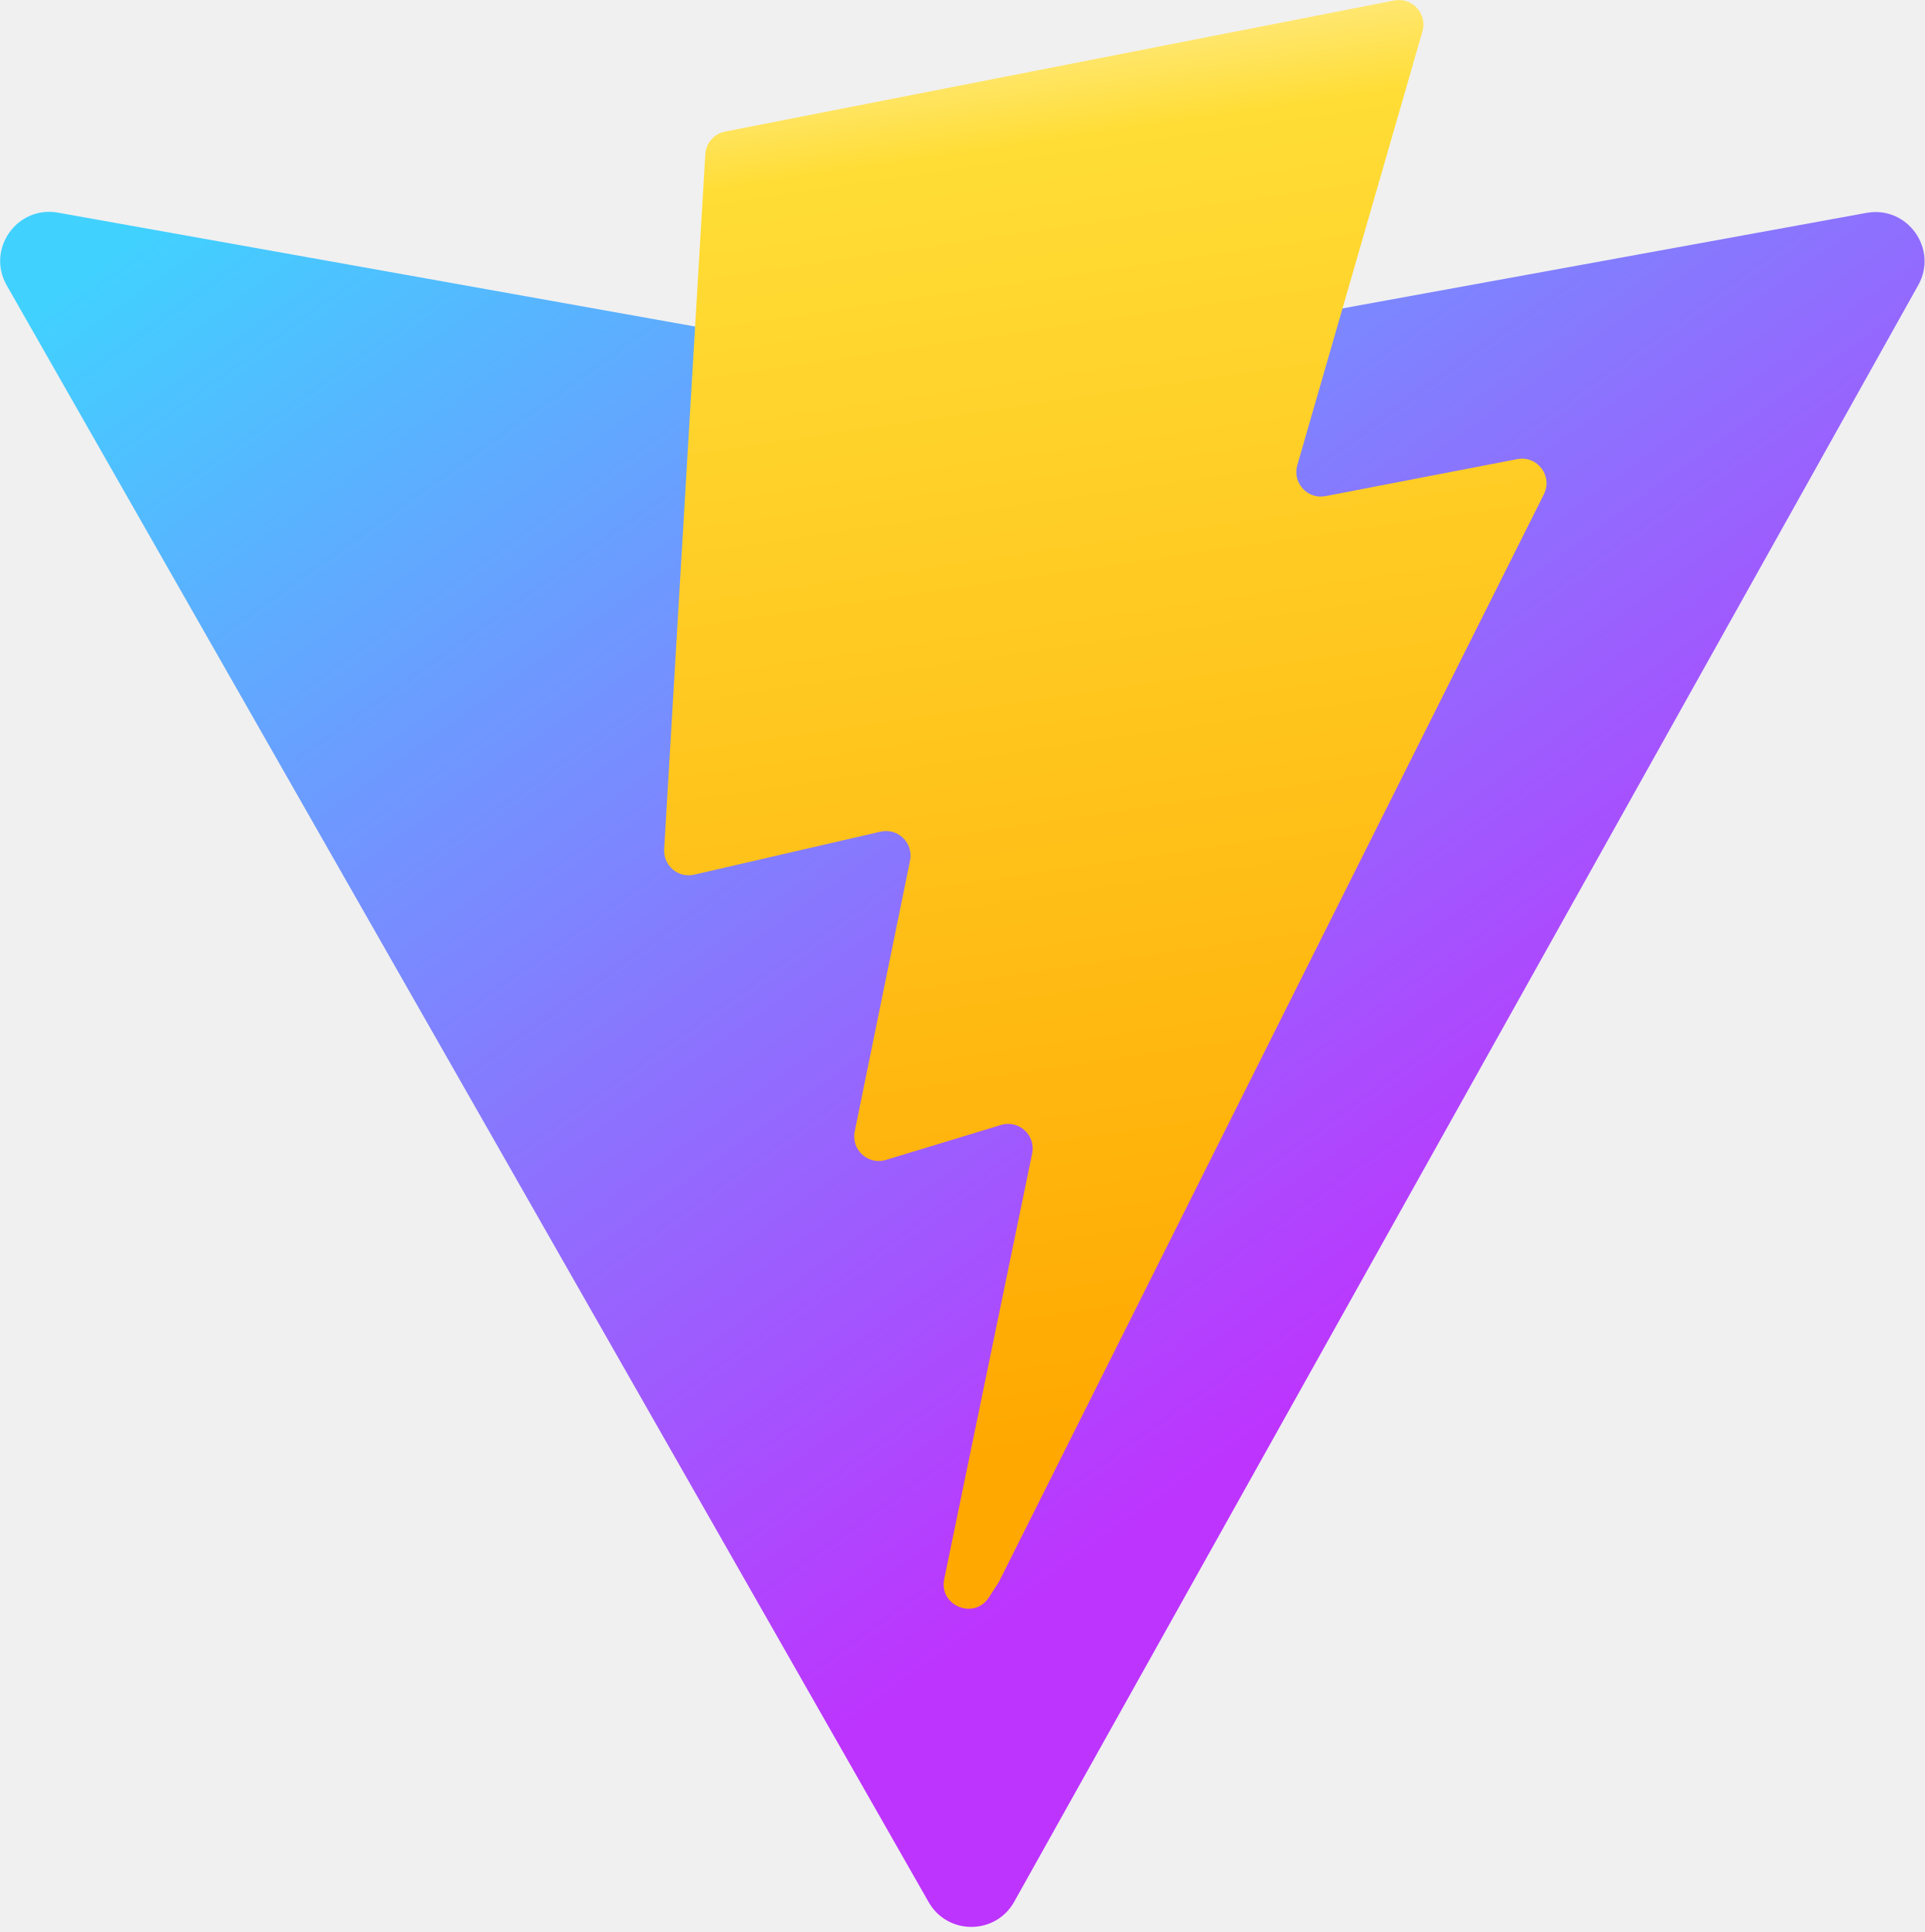
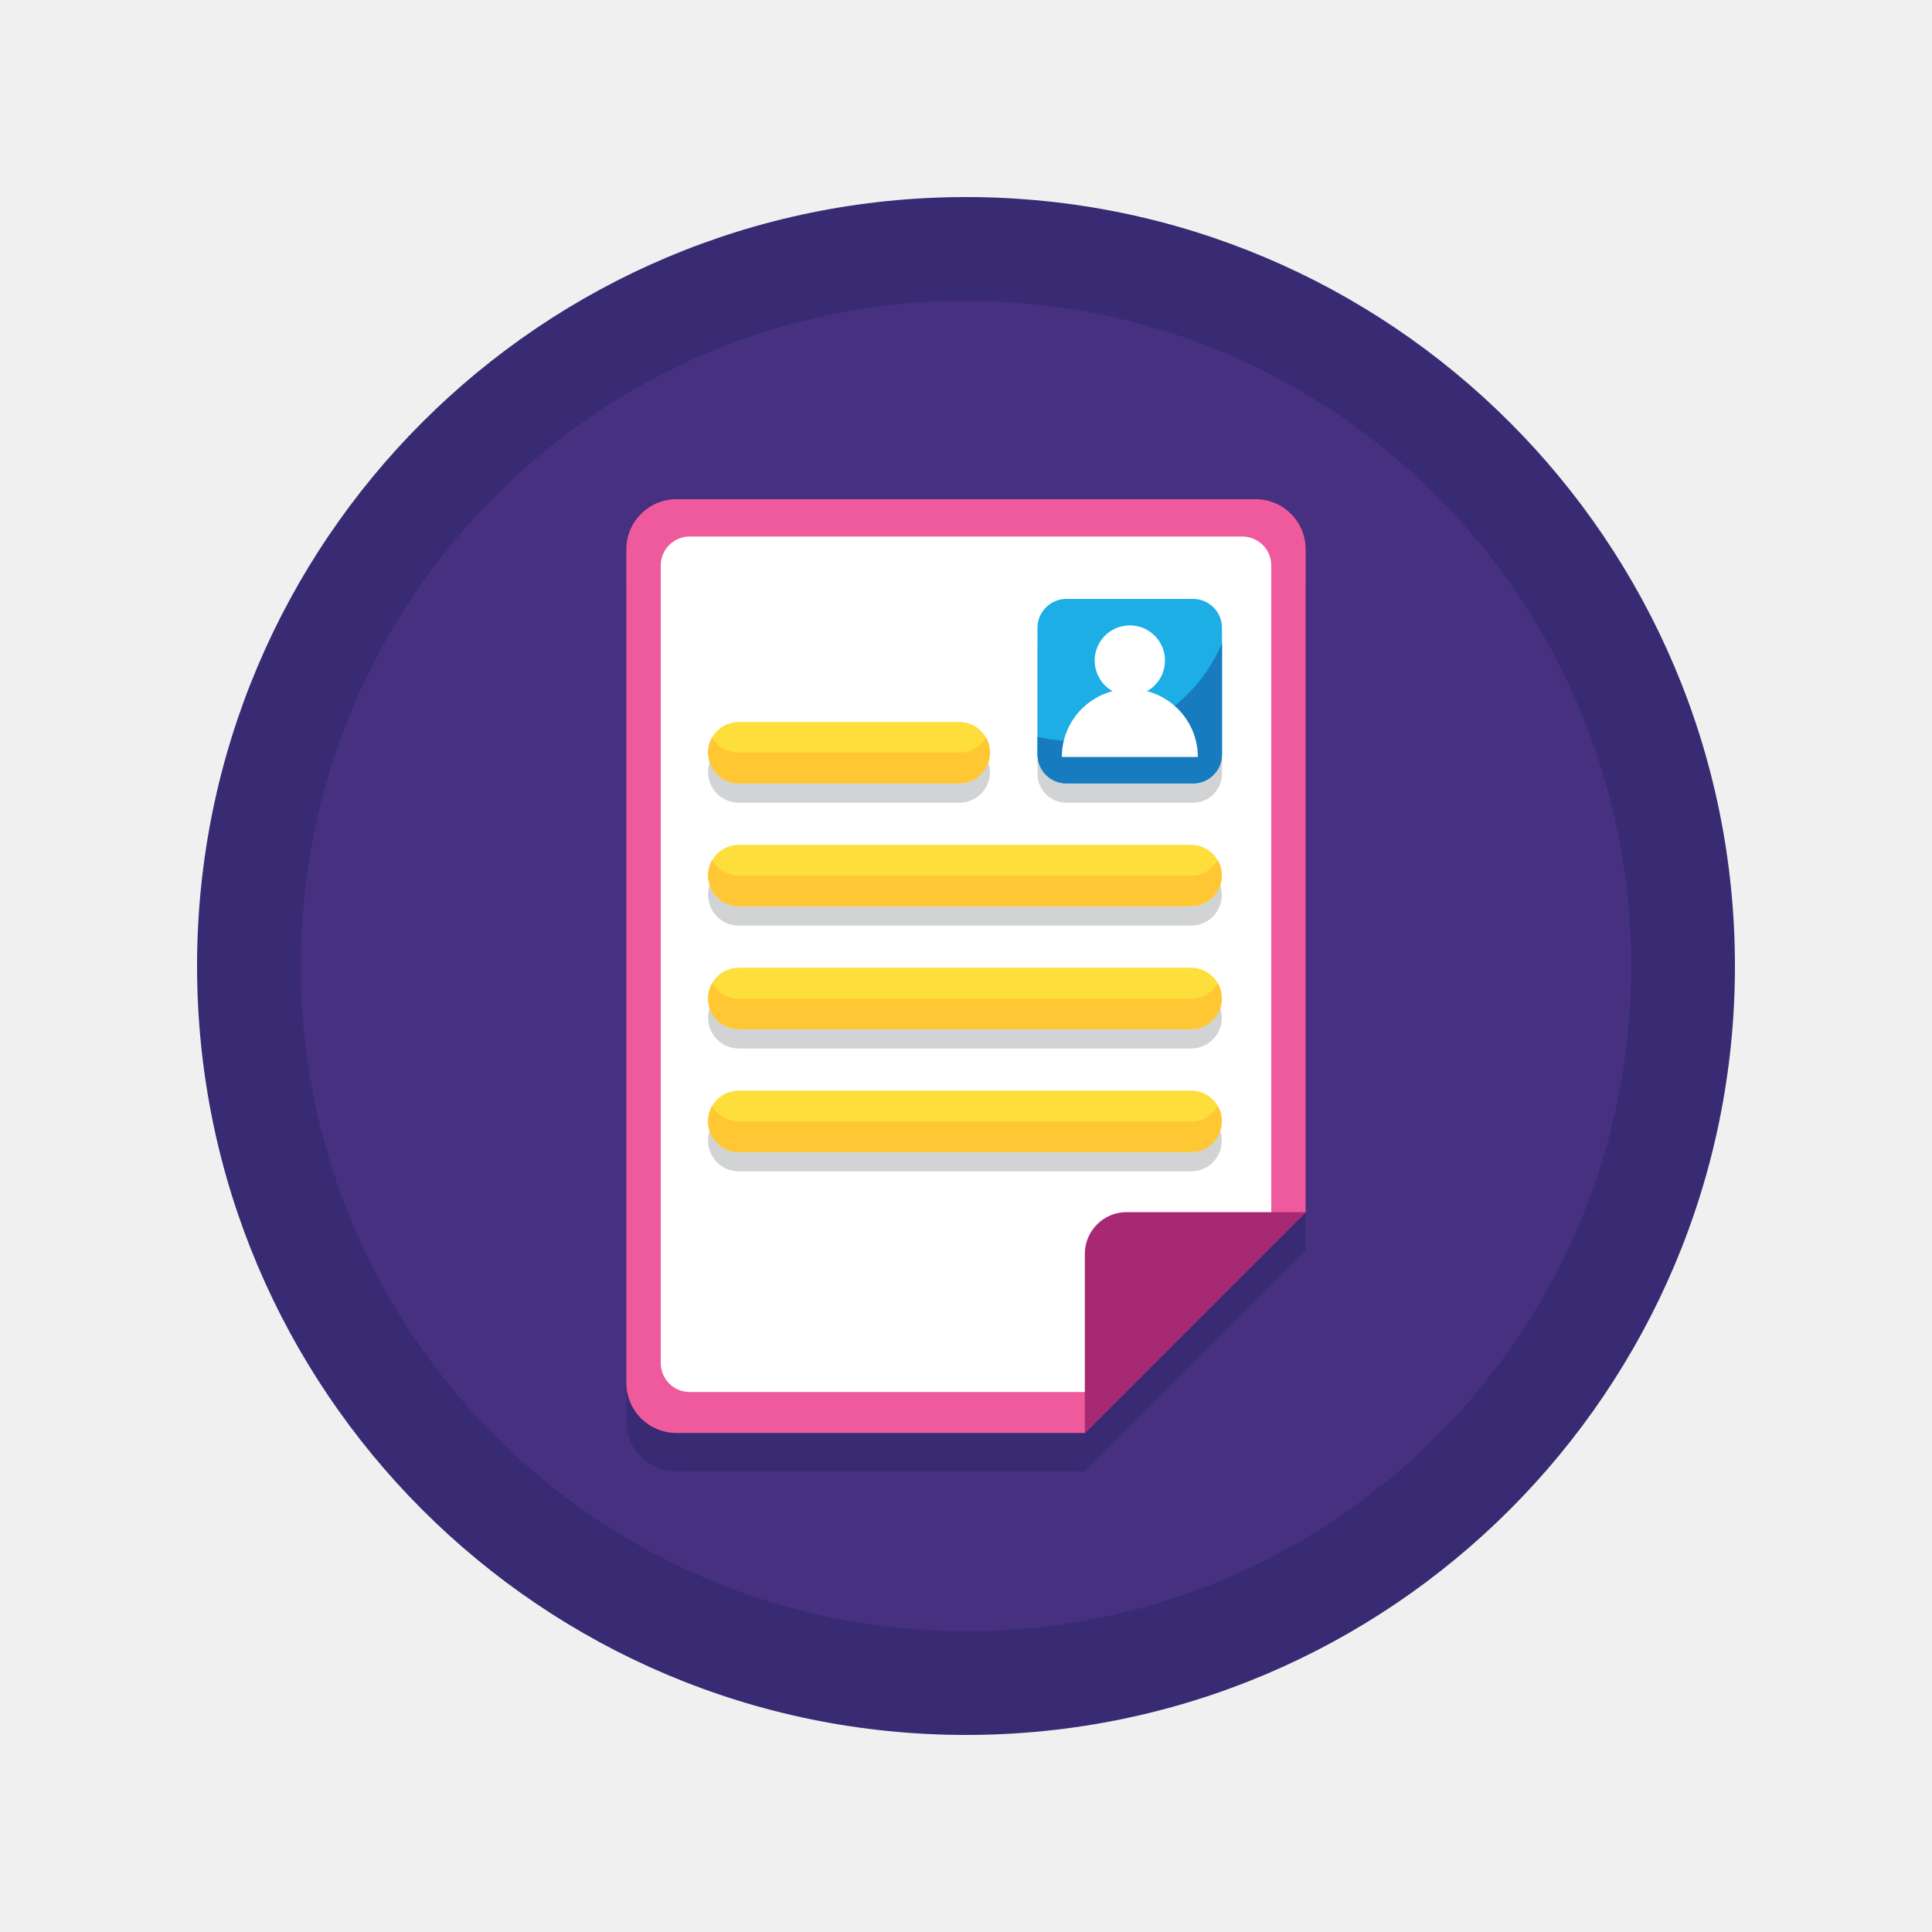
- <svg xmlns="http://www.w3.org/2000/svg" aria-hidden="true" role="img" class="iconify iconify--logos" width="31.88" height="32" preserveAspectRatio="xMidYMid meet" viewBox="0 0 256 257">
-   <defs>
-     <linearGradient id="IconifyId1813088fe1fbc01fb466" x1="-.828%" x2="57.636%" y1="7.652%" y2="78.411%">
-       <stop offset="0%" stop-color="#41D1FF" />
-       <stop offset="100%" stop-color="#BD34FE" />
-     </linearGradient>
-     <linearGradient id="IconifyId1813088fe1fbc01fb467" x1="43.376%" x2="50.316%" y1="2.242%" y2="89.03%">
-       <stop offset="0%" stop-color="#FFEA83" />
-       <stop offset="8.333%" stop-color="#FFDD35" />
-       <stop offset="100%" stop-color="#FFA800" />
-     </linearGradient>
-   </defs>
-   <path fill="url(#IconifyId1813088fe1fbc01fb466)" d="M255.153 37.938L134.897 252.976c-2.483 4.44-8.862 4.466-11.382.048L.875 37.958c-2.746-4.814 1.371-10.646 6.827-9.67l120.385 21.517a6.537 6.537 0 0 0 2.322-.004l117.867-21.483c5.438-.991 9.574 4.796 6.877 9.62Z" />
-   <path fill="url(#IconifyId1813088fe1fbc01fb467)" d="M185.432.063L96.44 17.501a3.268 3.268 0 0 0-2.634 3.014l-5.474 92.456a3.268 3.268 0 0 0 3.997 3.378l24.777-5.718c2.318-.535 4.413 1.507 3.936 3.838l-7.361 36.047c-.495 2.426 1.782 4.5 4.151 3.78l15.304-4.649c2.372-.72 4.652 1.36 4.15 3.788l-11.698 56.621c-.732 3.542 3.979 5.473 5.943 2.437l1.313-2.028l72.516-144.72c1.215-2.423-.88-5.186-3.54-4.672l-25.505 4.922c-2.396.462-4.435-1.77-3.759-4.114l16.646-57.705c.677-2.35-1.37-4.583-3.769-4.113Z" />
+ <svg xmlns="http://www.w3.org/2000/svg" viewBox="0 0 1000 1000" xml:space="preserve">
+   <switch>
+     <g>
+       <circle fill="#382B73" cx="500" cy="500" r="398" />
+       <circle fill="#473080" cx="500" cy="500" r="344.3" />
+       <path fill="#382B73" d="M649.9 278.3H350.1c-14.3 0-25.9 11.6-25.9 25.9v431.5c0 14.3 11.6 25.9 25.9 25.9h211.4l114.3-114.3v-343c0-14.4-11.6-26-25.9-26z" />
+       <g>
+         <path fill="#EF5A9D" d="M675.8 627.4V284.3c0-14.3-11.6-25.9-25.9-25.9H350.1c-14.3 0-25.9 11.6-25.9 25.9v431.5c0 14.3 11.6 25.9 25.9 25.9h211.4l114.3-114.3z" />
+         <path fill="#FFF" d="M643 277.7H357c-8.3 0-15 6.7-15 15V705.5c0 8.3 6.7 15 15 15h214.5L658 630V292.6c0-8.2-6.7-14.9-15-14.9z" />
+         <path fill="#D1D3D4" d="M382.4 415.5h114.1c8.8 0 15.9-7.1 15.9-15.9s-7.1-15.9-15.9-15.9H382.4c-8.8 0-15.9 7.1-15.9 15.9s7.1 15.9 15.9 15.9z" />
+         <path fill="#FEDE3A" d="M382.4 405.5h114.1c8.8 0 15.9-7.1 15.9-15.9s-7.1-15.9-15.9-15.9H382.4c-8.8 0-15.9 7.1-15.9 15.9s7.1 15.9 15.9 15.9z" />
+         <path fill="#FFC733" d="M496.6 389.6H382.4c-5.9 0-11.1-3.2-13.8-8-1.3 2.3-2.1 5-2.1 7.9 0 8.8 7.1 15.9 15.9 15.9h114.1c8.8 0 15.9-7.1 15.9-15.9 0-2.9-.8-5.6-2.1-7.9-2.7 4.8-7.8 8-13.7 8z" />
+         <path fill="#D1D3D4" d="M382.4 479.1h234.1c8.8 0 15.9-7.1 15.9-15.9s-7.1-15.9-15.9-15.9H382.4c-8.8 0-15.9 7.1-15.9 15.9s7.1 15.9 15.9 15.9z" />
+         <path fill="#FEDE3A" d="M382.4 469.1h234.1c8.8 0 15.9-7.1 15.9-15.9s-7.1-15.9-15.9-15.9H382.4c-8.8 0-15.9 7.1-15.9 15.9s7.1 15.9 15.9 15.9z" />
+         <path fill="#FFC733" d="M616.6 453.2H382.4c-5.9 0-11.1-3.2-13.8-8-1.3 2.3-2.1 5-2.1 7.9 0 8.8 7.1 15.9 15.9 15.9h234.1c8.8 0 15.9-7.1 15.9-15.9 0-2.9-.8-5.6-2.1-7.9-2.7 4.8-7.8 8-13.7 8z" />
+         <g>
+           <path fill="#D1D3D4" d="M382.4 542.7h234.1c8.8 0 15.9-7.1 15.9-15.9s-7.1-15.9-15.9-15.9H382.4c-8.8 0-15.9 7.1-15.9 15.9s7.1 15.9 15.9 15.9z" />
+           <path fill="#FEDE3A" d="M382.4 532.7h234.1c8.8 0 15.9-7.1 15.9-15.9s-7.1-15.9-15.9-15.9H382.4c-8.8 0-15.9 7.1-15.9 15.9s7.1 15.9 15.9 15.9z" />
+           <path fill="#FFC733" d="M616.6 516.9H382.4c-5.9 0-11.1-3.2-13.8-8-1.3 2.3-2.1 5-2.1 7.9 0 8.8 7.1 15.9 15.9 15.9h234.1c8.8 0 15.9-7.1 15.9-15.9 0-2.9-.8-5.6-2.1-7.9-2.7 4.7-7.8 8-13.7 8z" />
+         </g>
+         <g>
+           <path fill="#D1D3D4" d="M382.4 606.3h234.1c8.8 0 15.9-7.1 15.9-15.9s-7.1-15.9-15.9-15.9H382.4c-8.8 0-15.9 7.1-15.9 15.9s7.1 15.9 15.9 15.9z" />
+           <path fill="#FEDE3A" d="M382.4 596.3h234.1c8.8 0 15.9-7.1 15.9-15.9s-7.1-15.9-15.9-15.9H382.4c-8.8 0-15.9 7.1-15.9 15.9s7.1 15.9 15.9 15.9z" />
+           <path fill="#FFC733" d="M616.6 580.5H382.4c-5.9 0-11.1-3.2-13.8-8-1.3 2.3-2.1 5-2.1 7.9 0 8.8 7.1 15.9 15.9 15.9h234.1c8.8 0 15.9-7.1 15.9-15.9 0-2.9-.8-5.6-2.1-7.9-2.7 4.7-7.8 8-13.7 8z" />
+         </g>
+         <g>
+           <path fill="#D1D3D4" d="M617.5 415.5H552c-8.3 0-15-6.7-15-15V335c0-8.3 6.7-15 15-15h65.5c8.3 0 15 6.7 15 15v65.5c0 8.3-6.7 15-15 15z" />
+           <path fill="#1CAEE4" d="M617.5 405.5H552c-8.3 0-15-6.7-15-15V325c0-8.3 6.7-15 15-15h65.5c8.3 0 15 6.7 15 15v65.5c0 8.3-6.7 15-15 15z" />
+           <path fill="#177BC0" d="M556 383.6c-6.6 0-12.9-.8-19-2.2v9.1c0 8.3 6.7 15 15 15h65.5c8.3 0 15-6.7 15-15V333c-12.6 29.7-42.1 50.6-76.5 50.6z" />
+           <circle fill="#FFF" cx="584.8" cy="341.9" r="18.2" />
+           <path fill="#FFF" d="M584.8 356.6c-19.5 0-35.2 15.8-35.2 35.2H620c0-19.4-15.8-35.2-35.2-35.2z" />
+         </g>
+         <g>
+           <path fill="#A72973" d="m561.5 741.7 114.3-114.3h-92.7c-11.9 0-21.6 9.7-21.6 21.6v92.7z" />
+         </g>
+       </g>
+     </g>
+   </switch>
</svg>
